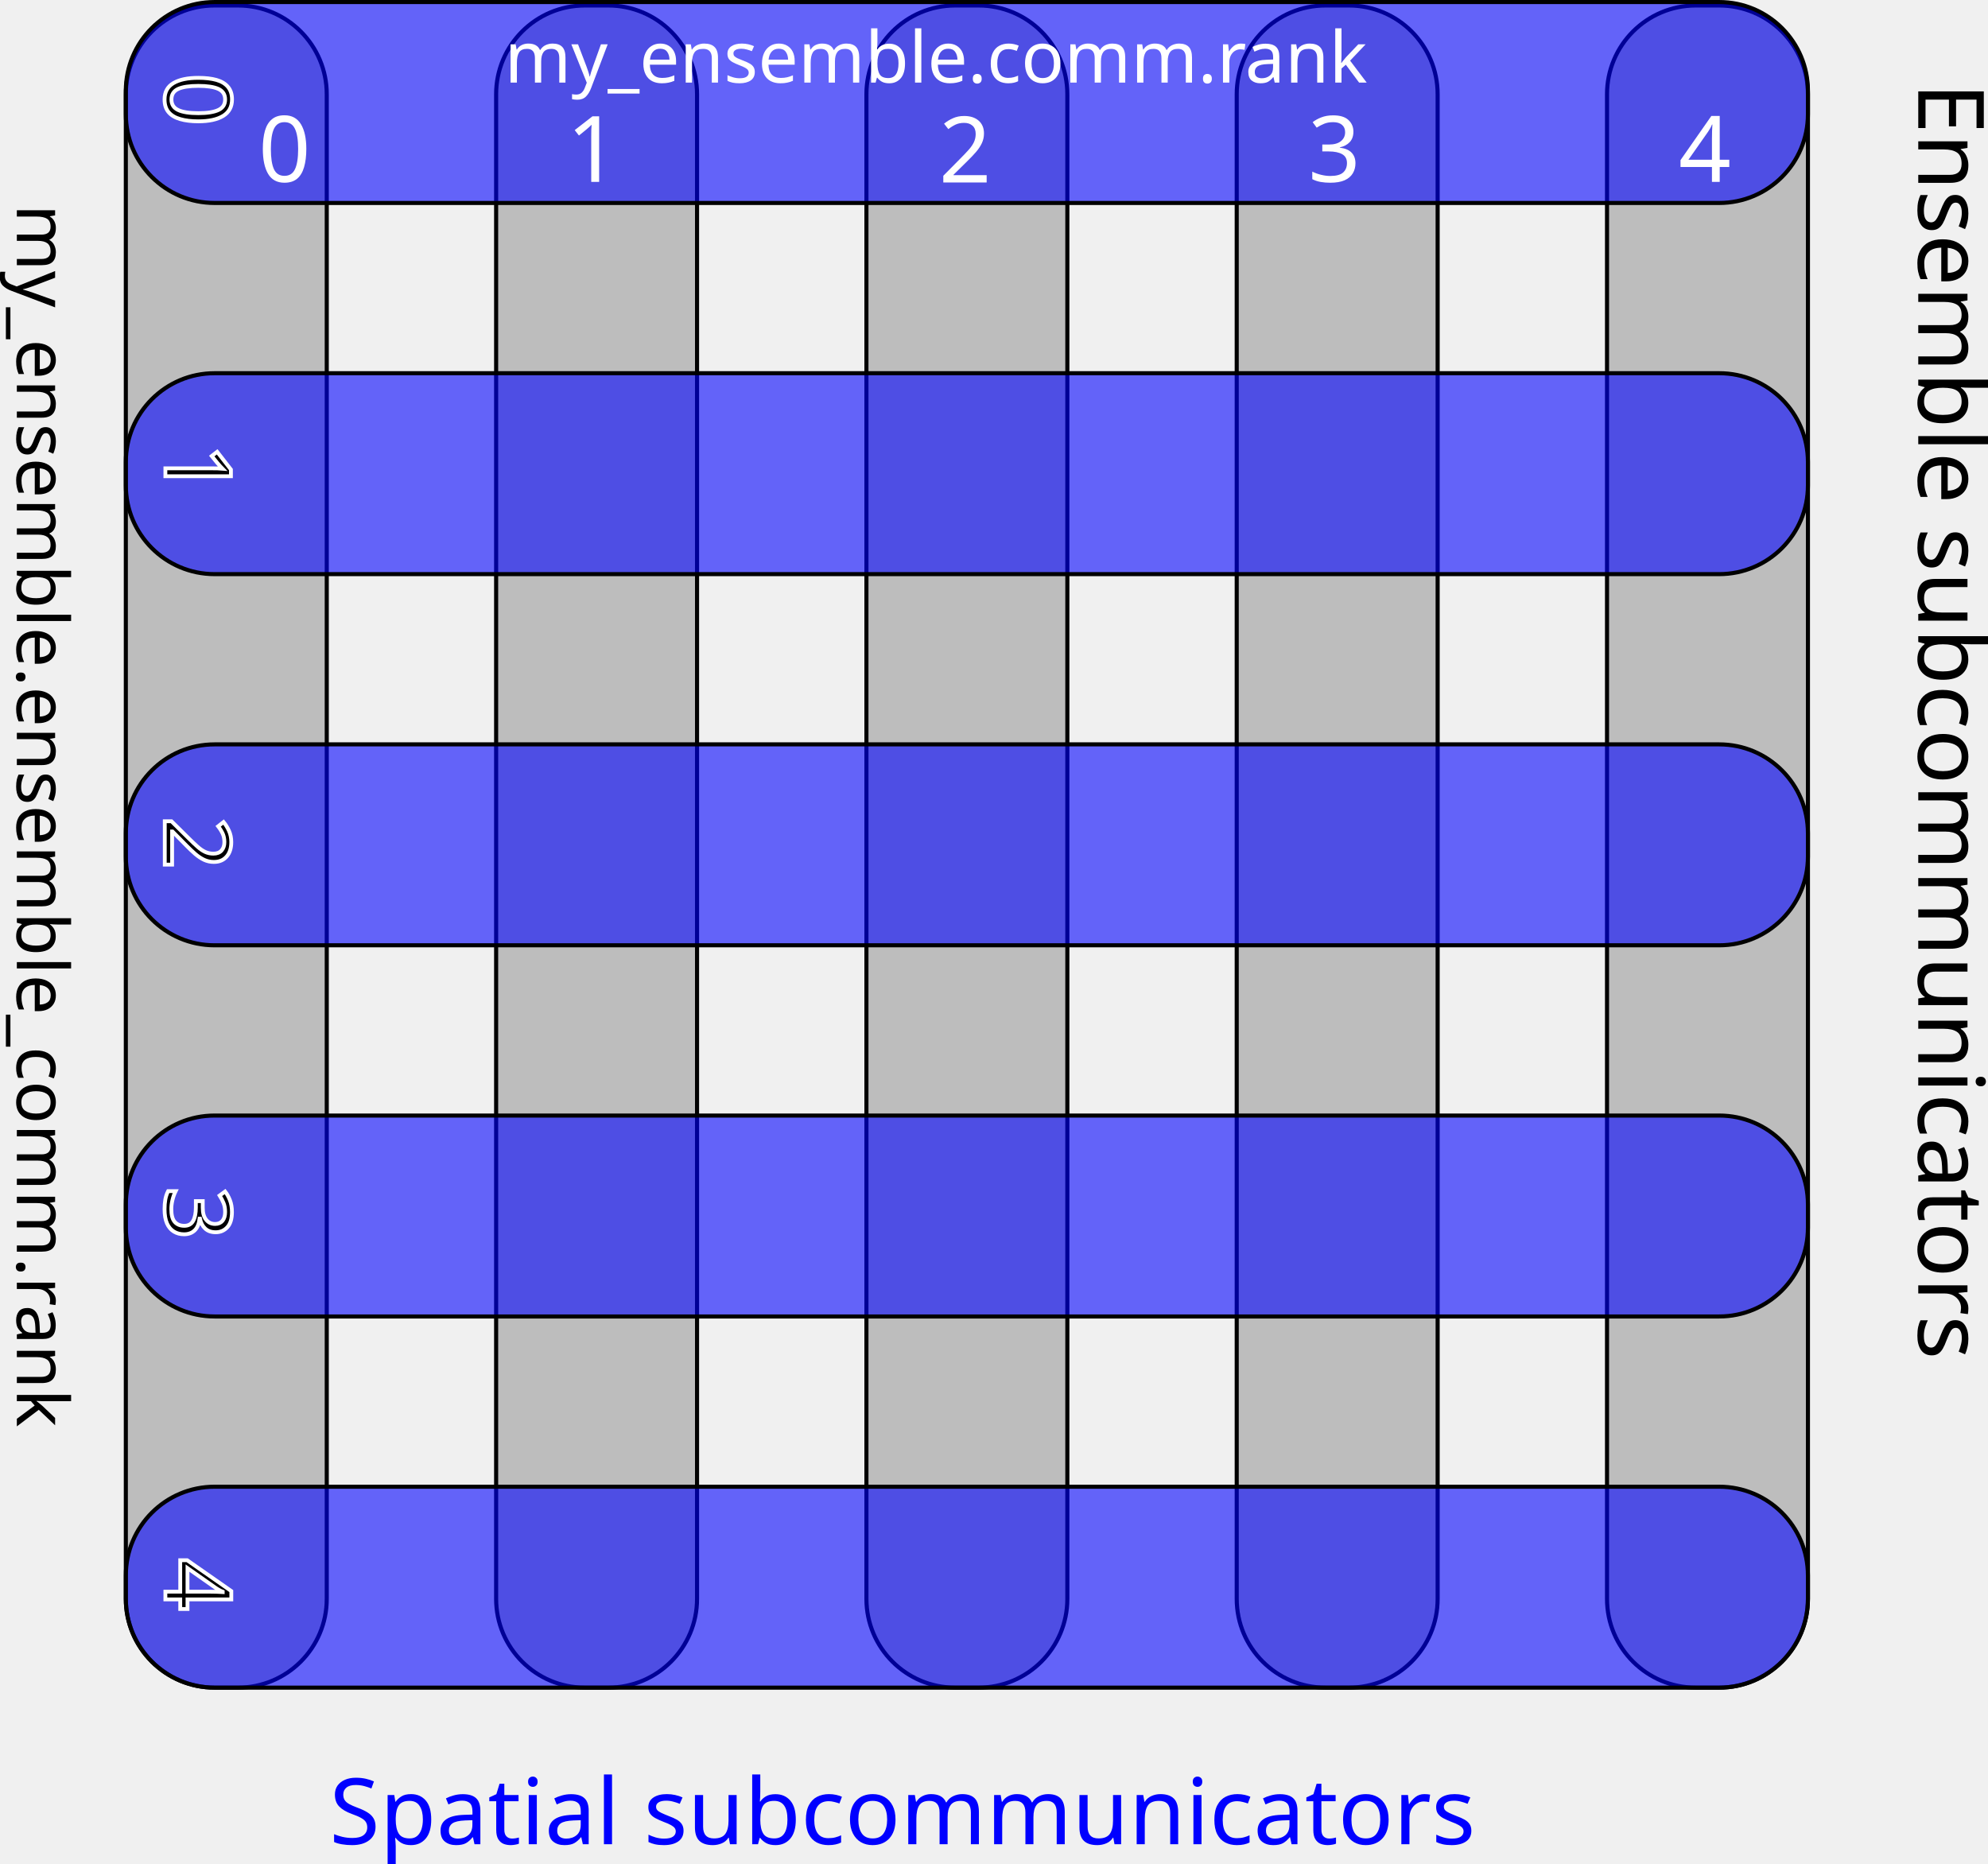
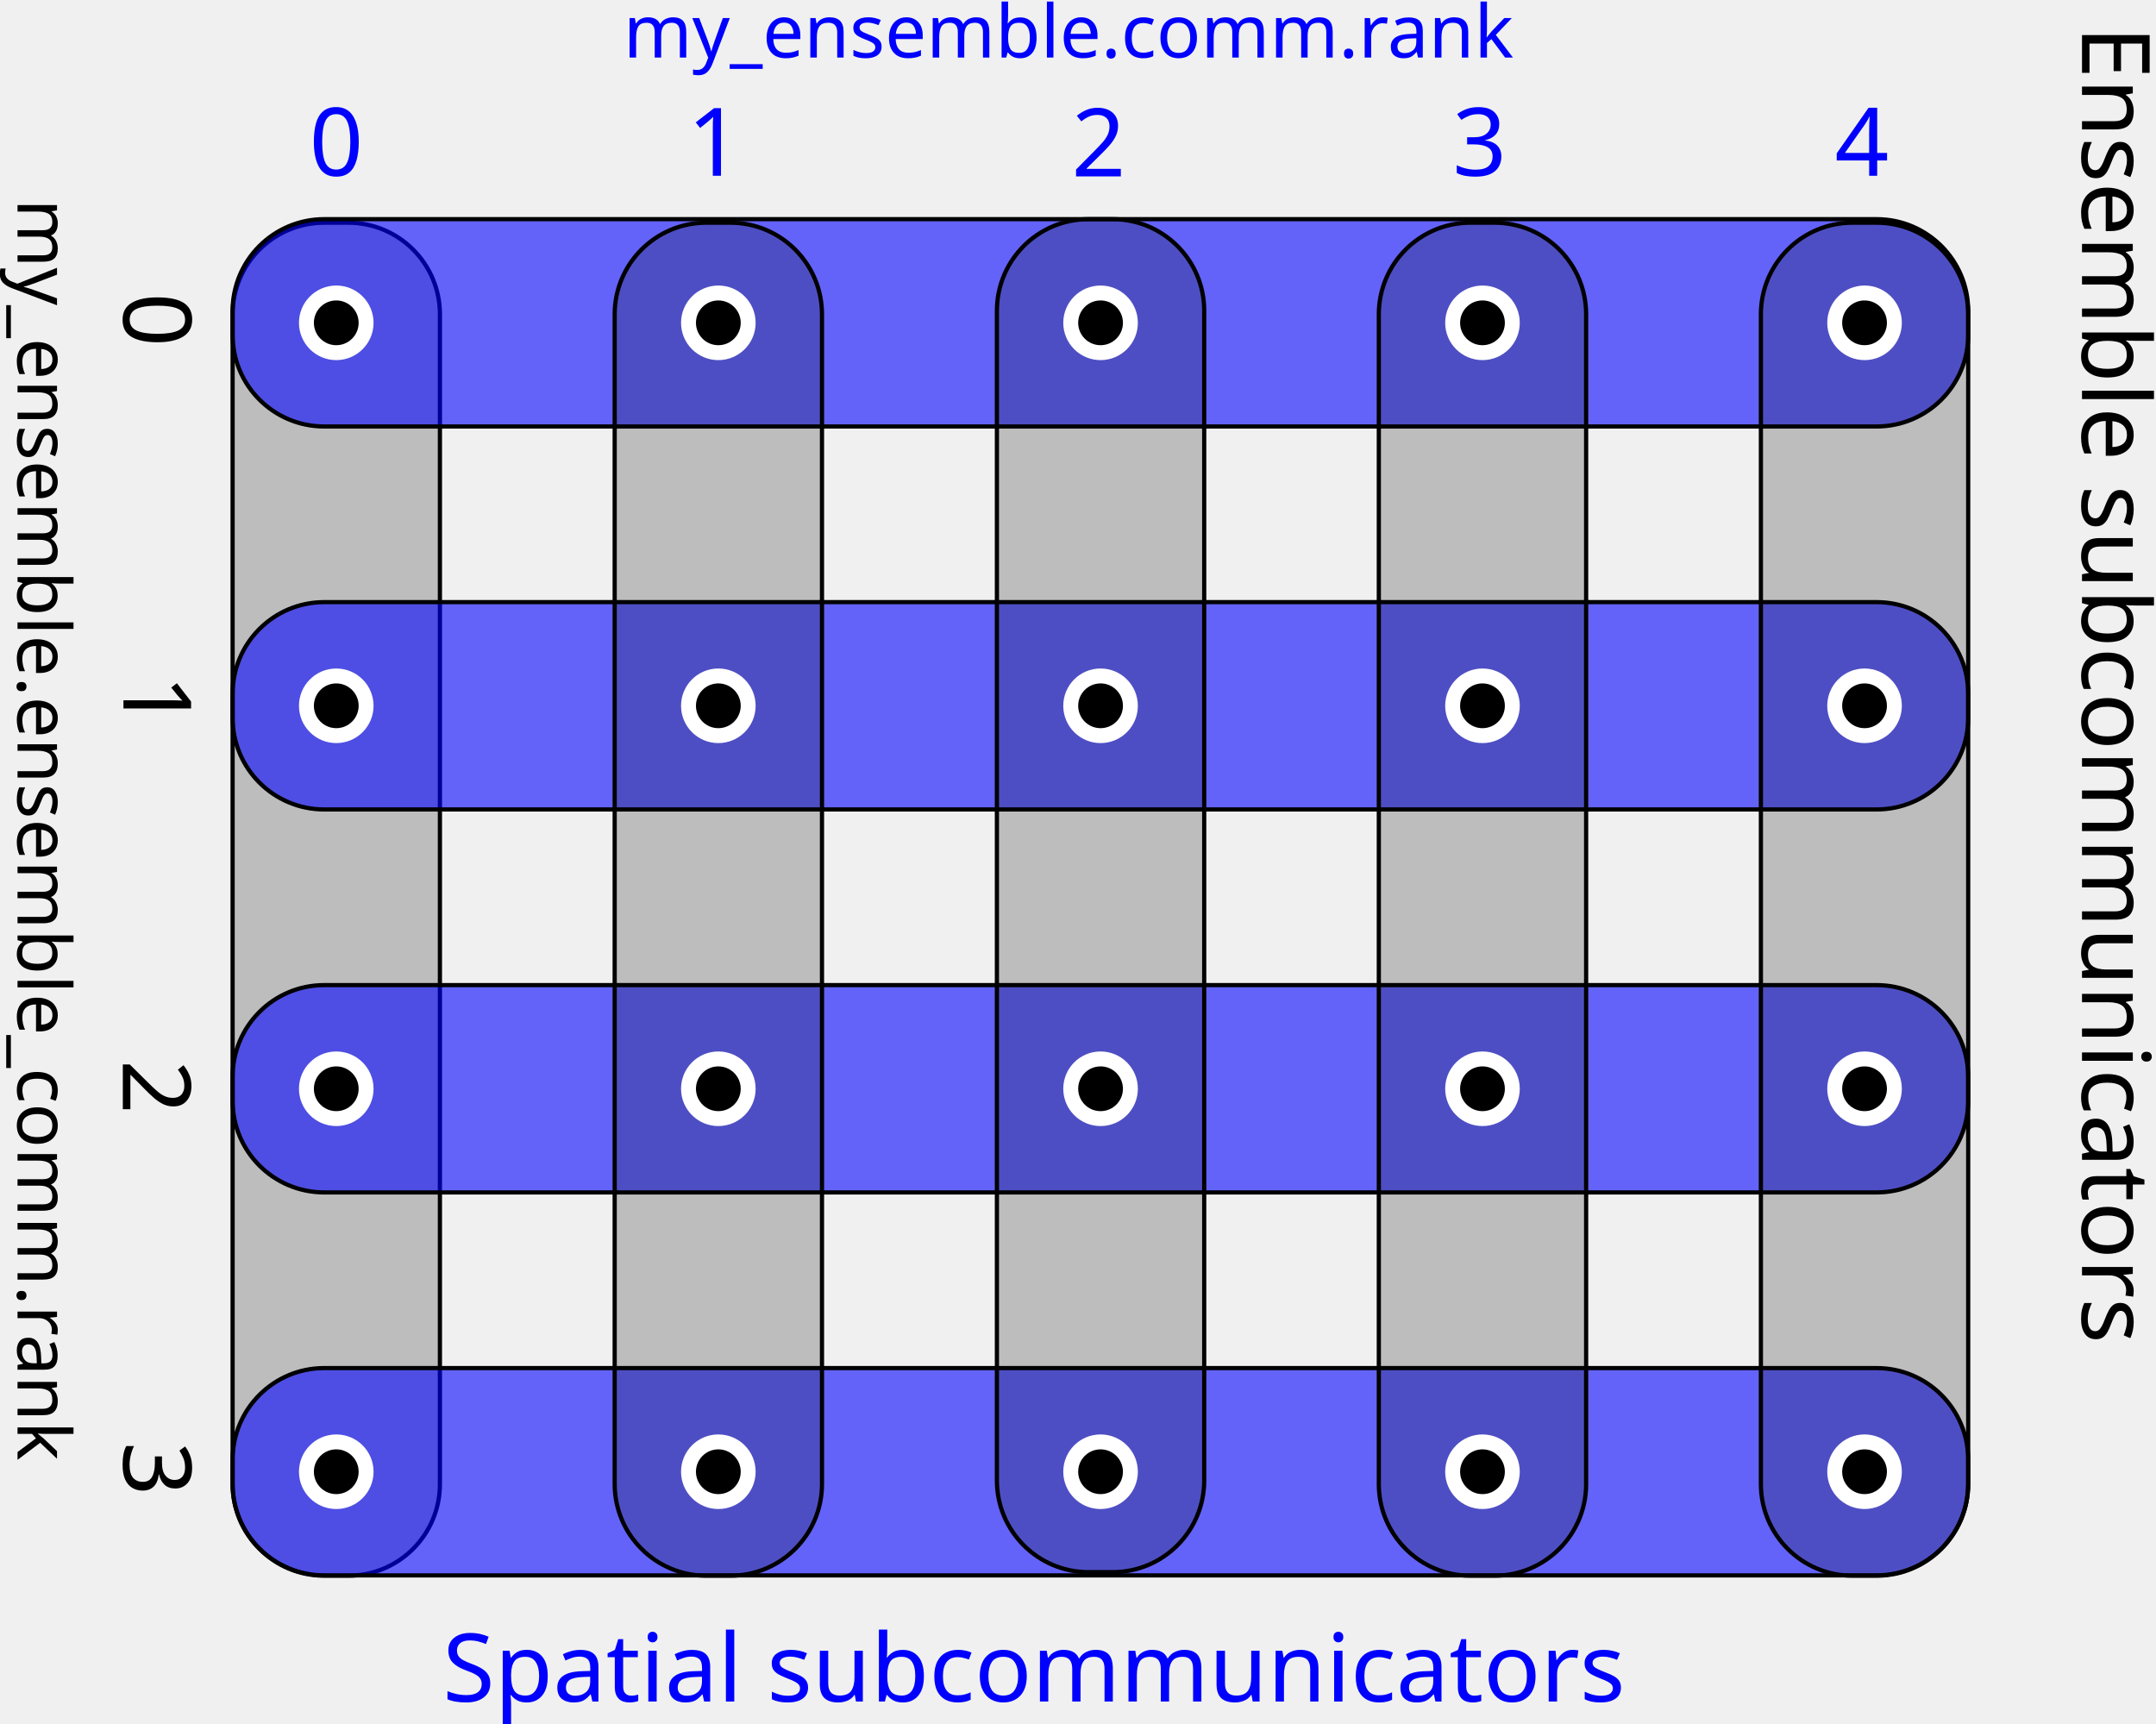
- <svg xmlns="http://www.w3.org/2000/svg" version="1.1" id="svg2" viewBox="0 0 487.209 456.643" height="128.875mm" width="137.501mm">
+ <svg xmlns="http://www.w3.org/2000/svg" version="1.1" id="svg2" viewBox="0 0 512.099 409.407" height="115.544mm" width="144.526mm">
  <defs id="defs4" />
-   <rect id="rect3336" width="49.24" height="412.242" x="30.838" y="1.343" ry="21.757" style="fill:#000000;fill-opacity:0.214;stroke:#000000;stroke-opacity:1" />
-   <rect id="rect3336-4" width="49.24" height="412.242" x="121.588" y="1.343" ry="21.757" style="fill:#000000;fill-opacity:0.214;stroke:#000000;stroke-opacity:1" />
-   <rect id="rect3336-3" width="49.24" height="412.242" x="212.339" y="1.343" ry="21.757" style="fill:#000000;fill-opacity:0.214;stroke:#000000;stroke-opacity:1" />
-   <rect id="rect3336-0" width="49.24" height="412.242" x="303.089" y="1.343" ry="21.757" style="fill:#000000;fill-opacity:0.214;stroke:#000000;stroke-opacity:1" />
-   <rect id="rect3336-30" width="49.24" height="412.242" x="393.84" y="1.343" ry="21.757" style="fill:#000000;fill-opacity:0.214;stroke:#000000;stroke-opacity:1" />
-   <text xml:space="preserve" style="font-style:normal;font-weight:normal;font-size:40px;line-height:125%;font-family:sans-serif;text-align:center;letter-spacing:0px;word-spacing:0px;text-anchor:middle;fill:#000000;fill-opacity:1;stroke:none;stroke-width:1px;stroke-linecap:butt;stroke-linejoin:miter;stroke-opacity:1" x="536.043" y="-470.114" id="text4244" transform="rotate(90)">
-     <tspan id="tspan4246" x="206.915" y="-470.114" style="font-size:22.5px;text-align:center;text-anchor:middle">Ensemble <tspan style="text-align:center;text-anchor:middle" id="tspan893">subcommunicators</tspan>
+   <rect id="rect3336" width="49.24" height="321.355" x="55.25" y="52.898" ry="21.757" style="fill:#000000;fill-opacity:0.214;stroke:#000000;stroke-width:1;stroke-opacity:1" rx="21.757" />
+   <text xml:space="preserve" style="font-style:normal;font-variant:normal;font-weight:normal;font-stretch:normal;font-size:40px;line-height:125%;font-family:Comfortaa;-inkscape-font-specification:Comfortaa;text-align:center;letter-spacing:0px;word-spacing:0px;text-anchor:middle;fill:#000000;fill-opacity:1;stroke:none;stroke-width:1px;stroke-linecap:butt;stroke-linejoin:miter;stroke-opacity:1" x="521.973" y="-494.527" id="text4244" transform="rotate(90)">
+     <tspan id="tspan4246" x="192.844" y="-494.527" style="font-style:normal;font-variant:normal;font-weight:normal;font-stretch:normal;font-size:22.5px;font-family:Comfortaa;-inkscape-font-specification:Comfortaa;text-align:center;text-anchor:middle">Ensemble <tspan style="font-style:normal;font-variant:normal;font-weight:normal;font-stretch:normal;font-family:Comfortaa;-inkscape-font-specification:Comfortaa;text-align:center;text-anchor:middle" id="tspan893">subcommunicators</tspan>
    </tspan>
  </text>
-   <text xml:space="preserve" style="font-style:normal;font-weight:normal;font-size:40px;line-height:125%;font-family:sans-serif;text-align:center;letter-spacing:0px;word-spacing:0px;text-anchor:middle;fill:#0000ff;fill-opacity:1;stroke:none;stroke-width:1px;stroke-linecap:butt;stroke-linejoin:miter;stroke-opacity:1" x="385.241" y="451.962" id="text4248">
-     <tspan id="tspan4250" x="236.772" y="451.962" style="font-size:22.5px;text-align:center;text-anchor:middle;fill:#0000ff">Spatial subcommunicators</tspan>
+   <text xml:space="preserve" style="font-style:normal;font-variant:normal;font-weight:normal;font-stretch:normal;font-size:40px;line-height:125%;font-family:Comfortaa;-inkscape-font-specification:Comfortaa;text-align:center;letter-spacing:0px;word-spacing:0px;text-anchor:middle;fill:#0000ff;fill-opacity:1;stroke:none;stroke-width:1px;stroke-linecap:butt;stroke-linejoin:miter;stroke-opacity:1" x="409.654" y="404.142" id="text4248">
+     <tspan id="tspan4250" x="261.185" y="404.142" style="font-style:normal;font-variant:normal;font-weight:normal;font-stretch:normal;font-size:22.5px;font-family:Comfortaa;-inkscape-font-specification:Comfortaa;text-align:center;text-anchor:middle;fill:#0000ff">Spatial subcommunicators</tspan>
  </text>
-   <g id="g881">
-     <rect transform="rotate(90)" style="fill:#0000ff;fill-opacity:0.588;stroke:#000000;stroke-opacity:1" ry="21.757" y="-443.08" x="0.5" height="412.242" width="49.24" id="rect3336-9" />
-     <text transform="rotate(90)" id="text4639-9" y="-40.545" x="17.968" style="font-style:normal;font-weight:normal;font-size:22.5px;line-height:1.25;font-family:sans-serif;letter-spacing:0px;word-spacing:0px;fill:#000000;fill-opacity:1;stroke:#ffffff;stroke-width:0.938" xml:space="preserve">
-       <tspan style="font-size:22.5px;fill:#000000;stroke:#ffffff;stroke-width:0.938" y="-40.545" x="17.968" id="tspan4637-3">0</tspan>
-     </text>
-   </g>
-   <text xml:space="preserve" style="font-style:normal;font-weight:normal;font-size:22.5px;line-height:1.25;font-family:sans-serif;letter-spacing:0px;word-spacing:0px;fill:#ffffff;fill-opacity:1;stroke:none;stroke-width:0.938" x="63.305" y="44.56" id="text4639">
-     <tspan id="tspan4637" x="63.305" y="44.56" style="font-size:22.5px;fill:#ffffff;stroke-width:0.938">0</tspan>
+   <rect transform="rotate(90)" style="fill:#0000ff;fill-opacity:0.588;stroke:#000000;stroke-opacity:1" ry="21.757" y="-467.492" x="52.055" height="412.242" width="49.24" id="rect3336-9" rx="21.757" />
+   <text transform="rotate(90)" id="text4639-9" y="-29.333" x="69.522" style="font-style:normal;font-variant:normal;font-weight:normal;font-stretch:normal;font-size:22.5px;line-height:1.25;font-family:Comfortaa;-inkscape-font-specification:Comfortaa;letter-spacing:0px;word-spacing:0px;fill:#000000;fill-opacity:1;stroke:none;stroke-width:0.938" xml:space="preserve">
+     <tspan style="font-style:normal;font-variant:normal;font-weight:normal;font-stretch:normal;font-size:22.5px;font-family:Comfortaa;-inkscape-font-specification:Comfortaa;fill:#000000;stroke:none;stroke-width:0.938" y="-29.333" x="69.522" id="tspan4637-3">0</tspan>
  </text>
-   <text xml:space="preserve" style="font-style:normal;font-weight:normal;font-size:22.5px;line-height:1.25;font-family:sans-serif;letter-spacing:0px;word-spacing:0px;fill:#ffffff;fill-opacity:1;stroke:none;stroke-width:0.938" x="138.853" y="44.571" id="text4643">
-     <tspan id="tspan4641" x="138.853" y="44.571" style="font-size:22.5px;fill:#ffffff;stroke-width:0.938">1</tspan>
+   <text xml:space="preserve" style="font-style:normal;font-variant:normal;font-weight:normal;font-stretch:normal;font-size:22.5px;line-height:1.25;font-family:Comfortaa;-inkscape-font-specification:Comfortaa;letter-spacing:0px;word-spacing:0px;fill:#0000ff;fill-opacity:1;stroke:none;stroke-width:0.938" x="73.447" y="41.74" id="text4639">
+     <tspan id="tspan4637" x="73.447" y="41.74" style="font-style:normal;font-variant:normal;font-weight:normal;font-stretch:normal;font-size:22.5px;font-family:Comfortaa;-inkscape-font-specification:Comfortaa;fill:#0000ff;stroke-width:0.938">0</tspan>
  </text>
-   <text xml:space="preserve" style="font-style:normal;font-weight:normal;font-size:22.5px;line-height:1.25;font-family:sans-serif;letter-spacing:0px;word-spacing:0px;fill:#ffffff;fill-opacity:1;stroke:none;stroke-width:0.938" x="230.103" y="44.72" id="text4647">
-     <tspan id="tspan4645" x="230.103" y="44.72" style="font-size:22.5px;fill:#ffffff;stroke-width:0.938">2</tspan>
+   <text xml:space="preserve" style="font-style:normal;font-variant:normal;font-weight:normal;font-stretch:normal;font-size:22.5px;line-height:1.25;font-family:Comfortaa;-inkscape-font-specification:Comfortaa;letter-spacing:0px;word-spacing:0px;fill:#0000ff;fill-opacity:1;stroke:none;stroke-width:0.938" x="163.266" y="41.751" id="text4643">
+     <tspan id="tspan4641" x="163.266" y="41.751" style="font-style:normal;font-variant:normal;font-weight:normal;font-stretch:normal;font-size:22.5px;font-family:Comfortaa;-inkscape-font-specification:Comfortaa;fill:#0000ff;stroke-width:0.938">1</tspan>
  </text>
-   <text xml:space="preserve" style="font-style:normal;font-weight:normal;font-size:22.5px;line-height:1.25;font-family:sans-serif;letter-spacing:0px;word-spacing:0px;fill:#ffffff;fill-opacity:1;stroke:none;stroke-width:0.938" x="320.595" y="44.56" id="text4651">
-     <tspan id="tspan4649" x="320.595" y="44.56" style="font-size:22.5px;fill:#ffffff;stroke-width:0.938">3</tspan>
+   <text xml:space="preserve" style="font-style:normal;font-variant:normal;font-weight:normal;font-stretch:normal;font-size:22.5px;line-height:1.25;font-family:Comfortaa;-inkscape-font-specification:Comfortaa;letter-spacing:0px;word-spacing:0px;fill:#0000ff;fill-opacity:1;stroke:none;stroke-width:0.938" x="254.516" y="41.899" id="text4647">
+     <tspan id="tspan4645" x="254.516" y="41.899" style="font-style:normal;font-variant:normal;font-weight:normal;font-stretch:normal;font-size:22.5px;font-family:Comfortaa;-inkscape-font-specification:Comfortaa;fill:#0000ff;stroke-width:0.938">2</tspan>
  </text>
-   <text xml:space="preserve" style="font-style:normal;font-weight:normal;font-size:22.5px;line-height:1.25;font-family:sans-serif;letter-spacing:0px;word-spacing:0px;fill:#ffffff;fill-opacity:1;stroke:none;stroke-width:0.938" x="411.384" y="44.571" id="text4655">
-     <tspan id="tspan4653" x="411.384" y="44.571" style="font-size:22.5px;fill:#ffffff;stroke-width:0.938">4</tspan>
+   <text xml:space="preserve" style="font-style:normal;font-variant:normal;font-weight:normal;font-stretch:normal;font-size:22.5px;line-height:1.25;font-family:Comfortaa;-inkscape-font-specification:Comfortaa;letter-spacing:0px;word-spacing:0px;fill:#0000ff;fill-opacity:1;stroke:none;stroke-width:0.938" x="345.008" y="41.74" id="text4651">
+     <tspan id="tspan4649" x="345.008" y="41.74" style="font-style:normal;font-variant:normal;font-weight:normal;font-stretch:normal;font-size:22.5px;font-family:Comfortaa;-inkscape-font-specification:Comfortaa;fill:#0000ff;stroke-width:0.938">3</tspan>
  </text>
-   <text xml:space="preserve" style="font-style:normal;font-weight:normal;font-size:17.5px;line-height:1.25;font-family:sans-serif;text-align:center;letter-spacing:0px;word-spacing:0px;text-anchor:middle;fill:#ffffff;fill-opacity:1;stroke:none;stroke-width:0.938" x="236.198" y="20.238" id="text4663">
-     <tspan id="tspan4661" x="236.198" y="20.238" style="font-size:17.5px;text-align:center;text-anchor:middle;fill:#ffffff;stroke-width:0.938">my_ensemble.comm.rank</tspan>
+   <text xml:space="preserve" style="font-style:normal;font-variant:normal;font-weight:normal;font-stretch:normal;font-size:22.5px;line-height:1.25;font-family:Comfortaa;-inkscape-font-specification:Comfortaa;letter-spacing:0px;word-spacing:0px;fill:#0000ff;fill-opacity:1;stroke:none;stroke-width:0.938" x="435.797" y="41.751" id="text4655">
+     <tspan id="tspan4653" x="435.797" y="41.751" style="font-style:normal;font-variant:normal;font-weight:normal;font-stretch:normal;font-size:22.5px;font-family:Comfortaa;-inkscape-font-specification:Comfortaa;fill:#0000ff;stroke-width:0.938">4</tspan>
  </text>
-   <g id="g876" transform="translate(0,0.6401825)">
-     <rect transform="rotate(90)" style="fill:#0000ff;fill-opacity:0.588;stroke:#000000;stroke-opacity:1" ry="21.757" y="-443.08" x="90.821" height="412.242" width="49.24" id="rect3336-4-2" />
-     <text transform="rotate(90)" id="text4643-8" y="-40.534" x="108.086" style="font-style:normal;font-weight:normal;font-size:22.5px;line-height:1.25;font-family:sans-serif;letter-spacing:0px;word-spacing:0px;fill:#000000;fill-opacity:1;stroke:#ffffff;stroke-width:0.938" xml:space="preserve">
-       <tspan style="font-size:22.5px;fill:#000000;stroke:#ffffff;stroke-width:0.938" y="-40.534" x="108.086" id="tspan4641-0">1</tspan>
-     </text>
-   </g>
-   <g id="g871" transform="translate(0,1.280394)">
-     <rect transform="rotate(90)" style="fill:#0000ff;fill-opacity:0.588;stroke:#000000;stroke-opacity:1" ry="21.757" y="-443.08" x="181.142" height="412.242" width="49.24" id="rect3336-3-5" />
-     <text transform="rotate(90)" id="text4647-2" y="-40.386" x="198.907" style="font-style:normal;font-weight:normal;font-size:22.5px;line-height:1.25;font-family:sans-serif;letter-spacing:0px;word-spacing:0px;fill:#000000;fill-opacity:1;stroke:#ffffff;stroke-width:0.938" xml:space="preserve">
-       <tspan style="font-size:22.5px;fill:#000000;stroke:#ffffff;stroke-width:0.938" y="-40.386" x="198.907" id="tspan4645-4">2</tspan>
-     </text>
-   </g>
-   <g id="g866" transform="translate(0,1.920605)">
-     <rect transform="rotate(90)" style="fill:#0000ff;fill-opacity:0.588;stroke:#000000;stroke-opacity:1" ry="21.757" y="-443.08" x="271.463" height="412.242" width="49.24" id="rect3336-0-4" />
-     <text transform="rotate(90)" id="text4651-8" y="-40.545" x="288.97" style="font-style:normal;font-weight:normal;font-size:22.5px;line-height:1.25;font-family:sans-serif;letter-spacing:0px;word-spacing:0px;fill:#000000;fill-opacity:1;stroke:#ffffff;stroke-width:0.938" xml:space="preserve">
-       <tspan style="font-size:22.5px;fill:#000000;stroke:#ffffff;stroke-width:0.938" y="-40.545" x="288.97" id="tspan4649-3">3</tspan>
-     </text>
-   </g>
-   <g id="g861" transform="translate(0,2.560729)">
-     <rect transform="rotate(90)" style="fill:#0000ff;fill-opacity:0.588;stroke:#000000;stroke-opacity:1" ry="21.757" y="-443.08" x="361.784" height="412.242" width="49.24" id="rect3336-30-0" />
-     <text transform="rotate(90)" id="text4655-9" y="-40.534" x="379.329" style="font-style:normal;font-weight:normal;font-size:22.5px;line-height:1.25;font-family:sans-serif;letter-spacing:0px;word-spacing:0px;fill:#000000;fill-opacity:1;stroke:#ffffff;stroke-width:0.938" xml:space="preserve">
-       <tspan style="font-size:22.5px;fill:#000000;stroke:#ffffff;stroke-width:0.938" y="-40.534" x="379.329" id="tspan4653-0">4</tspan>
-     </text>
-   </g>
-   <text xml:space="preserve" style="font-style:normal;font-weight:normal;font-size:17.5px;line-height:1.25;font-family:sans-serif;text-align:center;letter-spacing:0px;word-spacing:0px;text-anchor:middle;fill:#000000;fill-opacity:1;stroke:none;stroke-width:0.938" x="206.704" y="-4.127" id="text4663-5" transform="rotate(90)">
-     <tspan id="tspan4661-2" x="206.704" y="-4.127" style="font-size:17.5px;text-align:center;text-anchor:middle;fill:#000000;stroke:none;stroke-width:0.938">my_ensemble.ensemble_comm.rank</tspan>
+   <text xml:space="preserve" style="font-style:normal;font-variant:normal;font-weight:normal;font-stretch:normal;font-size:17.5px;line-height:1.25;font-family:Comfortaa;-inkscape-font-specification:Comfortaa;text-align:center;letter-spacing:0px;word-spacing:0px;text-anchor:middle;fill:#0000ff;fill-opacity:1;stroke:none;stroke-width:0.938" x="260.611" y="13.668" id="text4663">
+     <tspan id="tspan4661" x="260.611" y="13.668" style="font-style:normal;font-variant:normal;font-weight:normal;font-stretch:normal;font-size:17.5px;font-family:Comfortaa;-inkscape-font-specification:Comfortaa;text-align:center;text-anchor:middle;fill:#0000ff;stroke-width:0.938">my_ensemble.comm.rank</tspan>
  </text>
+   <rect transform="rotate(90)" style="fill:#0000ff;fill-opacity:0.588;stroke:#000000;stroke-opacity:1" ry="21.757" y="-467.492" x="143.016" height="412.242" width="49.24" id="rect3336-4-2" rx="21.757" />
+   <text transform="rotate(90)" id="text4643-8" y="-29.322" x="160.28" style="font-style:normal;font-variant:normal;font-weight:normal;font-stretch:normal;font-size:22.5px;line-height:1.25;font-family:Comfortaa;-inkscape-font-specification:Comfortaa;letter-spacing:0px;word-spacing:0px;fill:#000000;fill-opacity:1;stroke:none;stroke-width:0.938" xml:space="preserve">
+     <tspan style="font-style:normal;font-variant:normal;font-weight:normal;font-stretch:normal;font-size:22.5px;font-family:Comfortaa;-inkscape-font-specification:Comfortaa;fill:#000000;stroke:none;stroke-width:0.938" y="-29.322" x="160.28" id="tspan4641-0">1</tspan>
+   </text>
+   <rect transform="rotate(90)" style="fill:#0000ff;fill-opacity:0.588;stroke:#000000;stroke-opacity:1" ry="21.757" y="-467.492" x="233.977" height="412.242" width="49.24" id="rect3336-3-5" rx="21.757" />
+   <text transform="rotate(90)" id="text4647-2" y="-29.174" x="251.742" style="font-style:normal;font-variant:normal;font-weight:normal;font-stretch:normal;font-size:22.5px;line-height:1.25;font-family:Comfortaa;-inkscape-font-specification:Comfortaa;letter-spacing:0px;word-spacing:0px;fill:#000000;fill-opacity:1;stroke:none;stroke-width:0.938" xml:space="preserve">
+     <tspan style="font-style:normal;font-variant:normal;font-weight:normal;font-stretch:normal;font-size:22.5px;font-family:Comfortaa;-inkscape-font-specification:Comfortaa;fill:#000000;stroke:none;stroke-width:0.938" y="-29.174" x="251.742" id="tspan4645-4">2</tspan>
+   </text>
+   <rect transform="rotate(90)" style="fill:#0000ff;fill-opacity:0.588;stroke:#000000;stroke-opacity:1" ry="21.757" y="-467.492" x="324.938" height="412.242" width="49.24" id="rect3336-0-4" rx="21.757" />
+   <text transform="rotate(90)" id="text4651-8" y="-29.333" x="342.445" style="font-style:normal;font-variant:normal;font-weight:normal;font-stretch:normal;font-size:22.5px;line-height:1.25;font-family:Comfortaa;-inkscape-font-specification:Comfortaa;letter-spacing:0px;word-spacing:0px;fill:#000000;fill-opacity:1;stroke:none;stroke-width:0.938" xml:space="preserve">
+     <tspan style="font-style:normal;font-variant:normal;font-weight:normal;font-stretch:normal;font-size:22.5px;font-family:Comfortaa;-inkscape-font-specification:Comfortaa;fill:#000000;stroke:none;stroke-width:0.938" y="-29.333" x="342.445" id="tspan4649-3">3</tspan>
+   </text>
+   <text xml:space="preserve" style="font-style:normal;font-variant:normal;font-weight:normal;font-stretch:normal;font-size:17.5px;line-height:1.25;font-family:Comfortaa;-inkscape-font-specification:Comfortaa;text-align:center;letter-spacing:0px;word-spacing:0px;text-anchor:middle;fill:#000000;fill-opacity:1;stroke:none;stroke-width:0.938" x="203.883" y="-4.165" id="text4663-5" transform="rotate(90)">
+     <tspan id="tspan4661-2" x="203.883" y="-4.165" style="font-style:normal;font-variant:normal;font-weight:normal;font-stretch:normal;font-size:17.5px;font-family:Comfortaa;-inkscape-font-specification:Comfortaa;text-align:center;text-anchor:middle;fill:#000000;stroke:none;stroke-width:0.938">my_ensemble.ensemble_comm.rank</tspan>
+   </text>
+   <rect id="rect3336-8" width="49.24" height="321.355" x="146.001" y="52.898" ry="21.757" style="fill:#000000;fill-opacity:0.214;stroke:#000000;stroke-width:1;stroke-opacity:1" rx="21.757" />
+   <rect id="rect3336-2" width="49.24" height="321.355" x="236.788" y="52.055" ry="21.757" style="fill:#000000;fill-opacity:0.214;stroke:#000000;stroke-width:1;stroke-opacity:1" rx="21.757" />
+   <rect id="rect3336-83" width="49.24" height="321.355" x="327.502" y="52.898" ry="21.757" style="fill:#000000;fill-opacity:0.214;stroke:#000000;stroke-width:1;stroke-opacity:1" rx="21.757" />
+   <rect id="rect3336-05" width="49.24" height="321.355" x="418.252" y="52.898" ry="21.757" style="fill:#000000;fill-opacity:0.214;stroke:#000000;stroke-width:1;stroke-opacity:1" rx="21.757" />
+   <circle style="fill:#000000;stroke:#ffffff;stroke-width:3.543;stroke-miterlimit:4.2;stroke-dasharray:none" id="path1" cx="79.87" cy="76.675" r="7.087" />
+   <circle style="fill:#000000;stroke:#ffffff;stroke-width:3.543;stroke-miterlimit:4.2;stroke-dasharray:none" id="path1-7" cx="170.621" cy="76.675" r="7.087" />
+   <circle style="fill:#000000;stroke:#ffffff;stroke-width:3.543;stroke-miterlimit:4.2;stroke-dasharray:none" id="path1-8" cx="261.408" cy="76.675" r="7.087" />
+   <circle style="fill:#000000;stroke:#ffffff;stroke-width:3.543;stroke-miterlimit:4.2;stroke-dasharray:none" id="path1-87" cx="352.122" cy="76.675" r="7.087" />
+   <circle style="fill:#000000;stroke:#ffffff;stroke-width:3.543;stroke-miterlimit:4.2;stroke-dasharray:none" id="path1-4" cx="442.872" cy="76.675" r="7.087" />
+   <circle style="fill:#000000;stroke:#ffffff;stroke-width:3.543;stroke-miterlimit:4.2;stroke-dasharray:none" id="path1-9" cx="442.872" cy="167.636" r="7.087" />
+   <circle style="fill:#000000;stroke:#ffffff;stroke-width:3.543;stroke-miterlimit:4.2;stroke-dasharray:none" id="path1-5" cx="352.122" cy="167.636" r="7.087" />
+   <circle style="fill:#000000;stroke:#ffffff;stroke-width:3.543;stroke-miterlimit:4.2;stroke-dasharray:none" id="path1-58" cx="261.408" cy="167.636" r="7.087" />
+   <circle style="fill:#000000;stroke:#ffffff;stroke-width:3.543;stroke-miterlimit:4.2;stroke-dasharray:none" id="path1-98" cx="170.621" cy="167.636" r="7.087" />
+   <circle style="fill:#000000;stroke:#ffffff;stroke-width:3.543;stroke-miterlimit:4.2;stroke-dasharray:none" id="path1-0" cx="79.87" cy="167.636" r="7.087" />
+   <circle style="fill:#000000;stroke:#ffffff;stroke-width:3.543;stroke-miterlimit:4.2;stroke-dasharray:none" id="path1-48" cx="79.87" cy="258.597" r="7.087" />
+   <circle style="fill:#000000;stroke:#ffffff;stroke-width:3.543;stroke-miterlimit:4.2;stroke-dasharray:none" id="path1-83" cx="170.621" cy="258.597" r="7.087" />
+   <circle style="fill:#000000;stroke:#ffffff;stroke-width:3.543;stroke-miterlimit:4.2;stroke-dasharray:none" id="path1-6" cx="261.408" cy="258.597" r="7.087" />
+   <circle style="fill:#000000;stroke:#ffffff;stroke-width:3.543;stroke-miterlimit:4.2;stroke-dasharray:none" id="path1-2" cx="352.122" cy="258.597" r="7.087" />
+   <circle style="fill:#000000;stroke:#ffffff;stroke-width:3.543;stroke-miterlimit:4.2;stroke-dasharray:none" id="path1-22" cx="442.872" cy="258.597" r="7.087" />
+   <circle style="fill:#000000;stroke:#ffffff;stroke-width:3.543;stroke-miterlimit:4.2;stroke-dasharray:none" id="path1-1" cx="442.872" cy="349.558" r="7.087" />
+   <circle style="fill:#000000;stroke:#ffffff;stroke-width:3.543;stroke-miterlimit:4.2;stroke-dasharray:none" id="path1-21" cx="352.122" cy="349.558" r="7.087" />
+   <circle style="fill:#000000;stroke:#ffffff;stroke-width:3.543;stroke-miterlimit:4.2;stroke-dasharray:none" id="path1-01" cx="261.408" cy="349.558" r="7.087" />
+   <circle style="fill:#000000;stroke:#ffffff;stroke-width:3.543;stroke-miterlimit:4.2;stroke-dasharray:none" id="path1-76" cx="170.621" cy="349.558" r="7.087" />
+   <circle style="fill:#000000;stroke:#ffffff;stroke-width:3.543;stroke-miterlimit:4.2;stroke-dasharray:none" id="path1-09" cx="79.87" cy="349.558" r="7.087" />
</svg>
